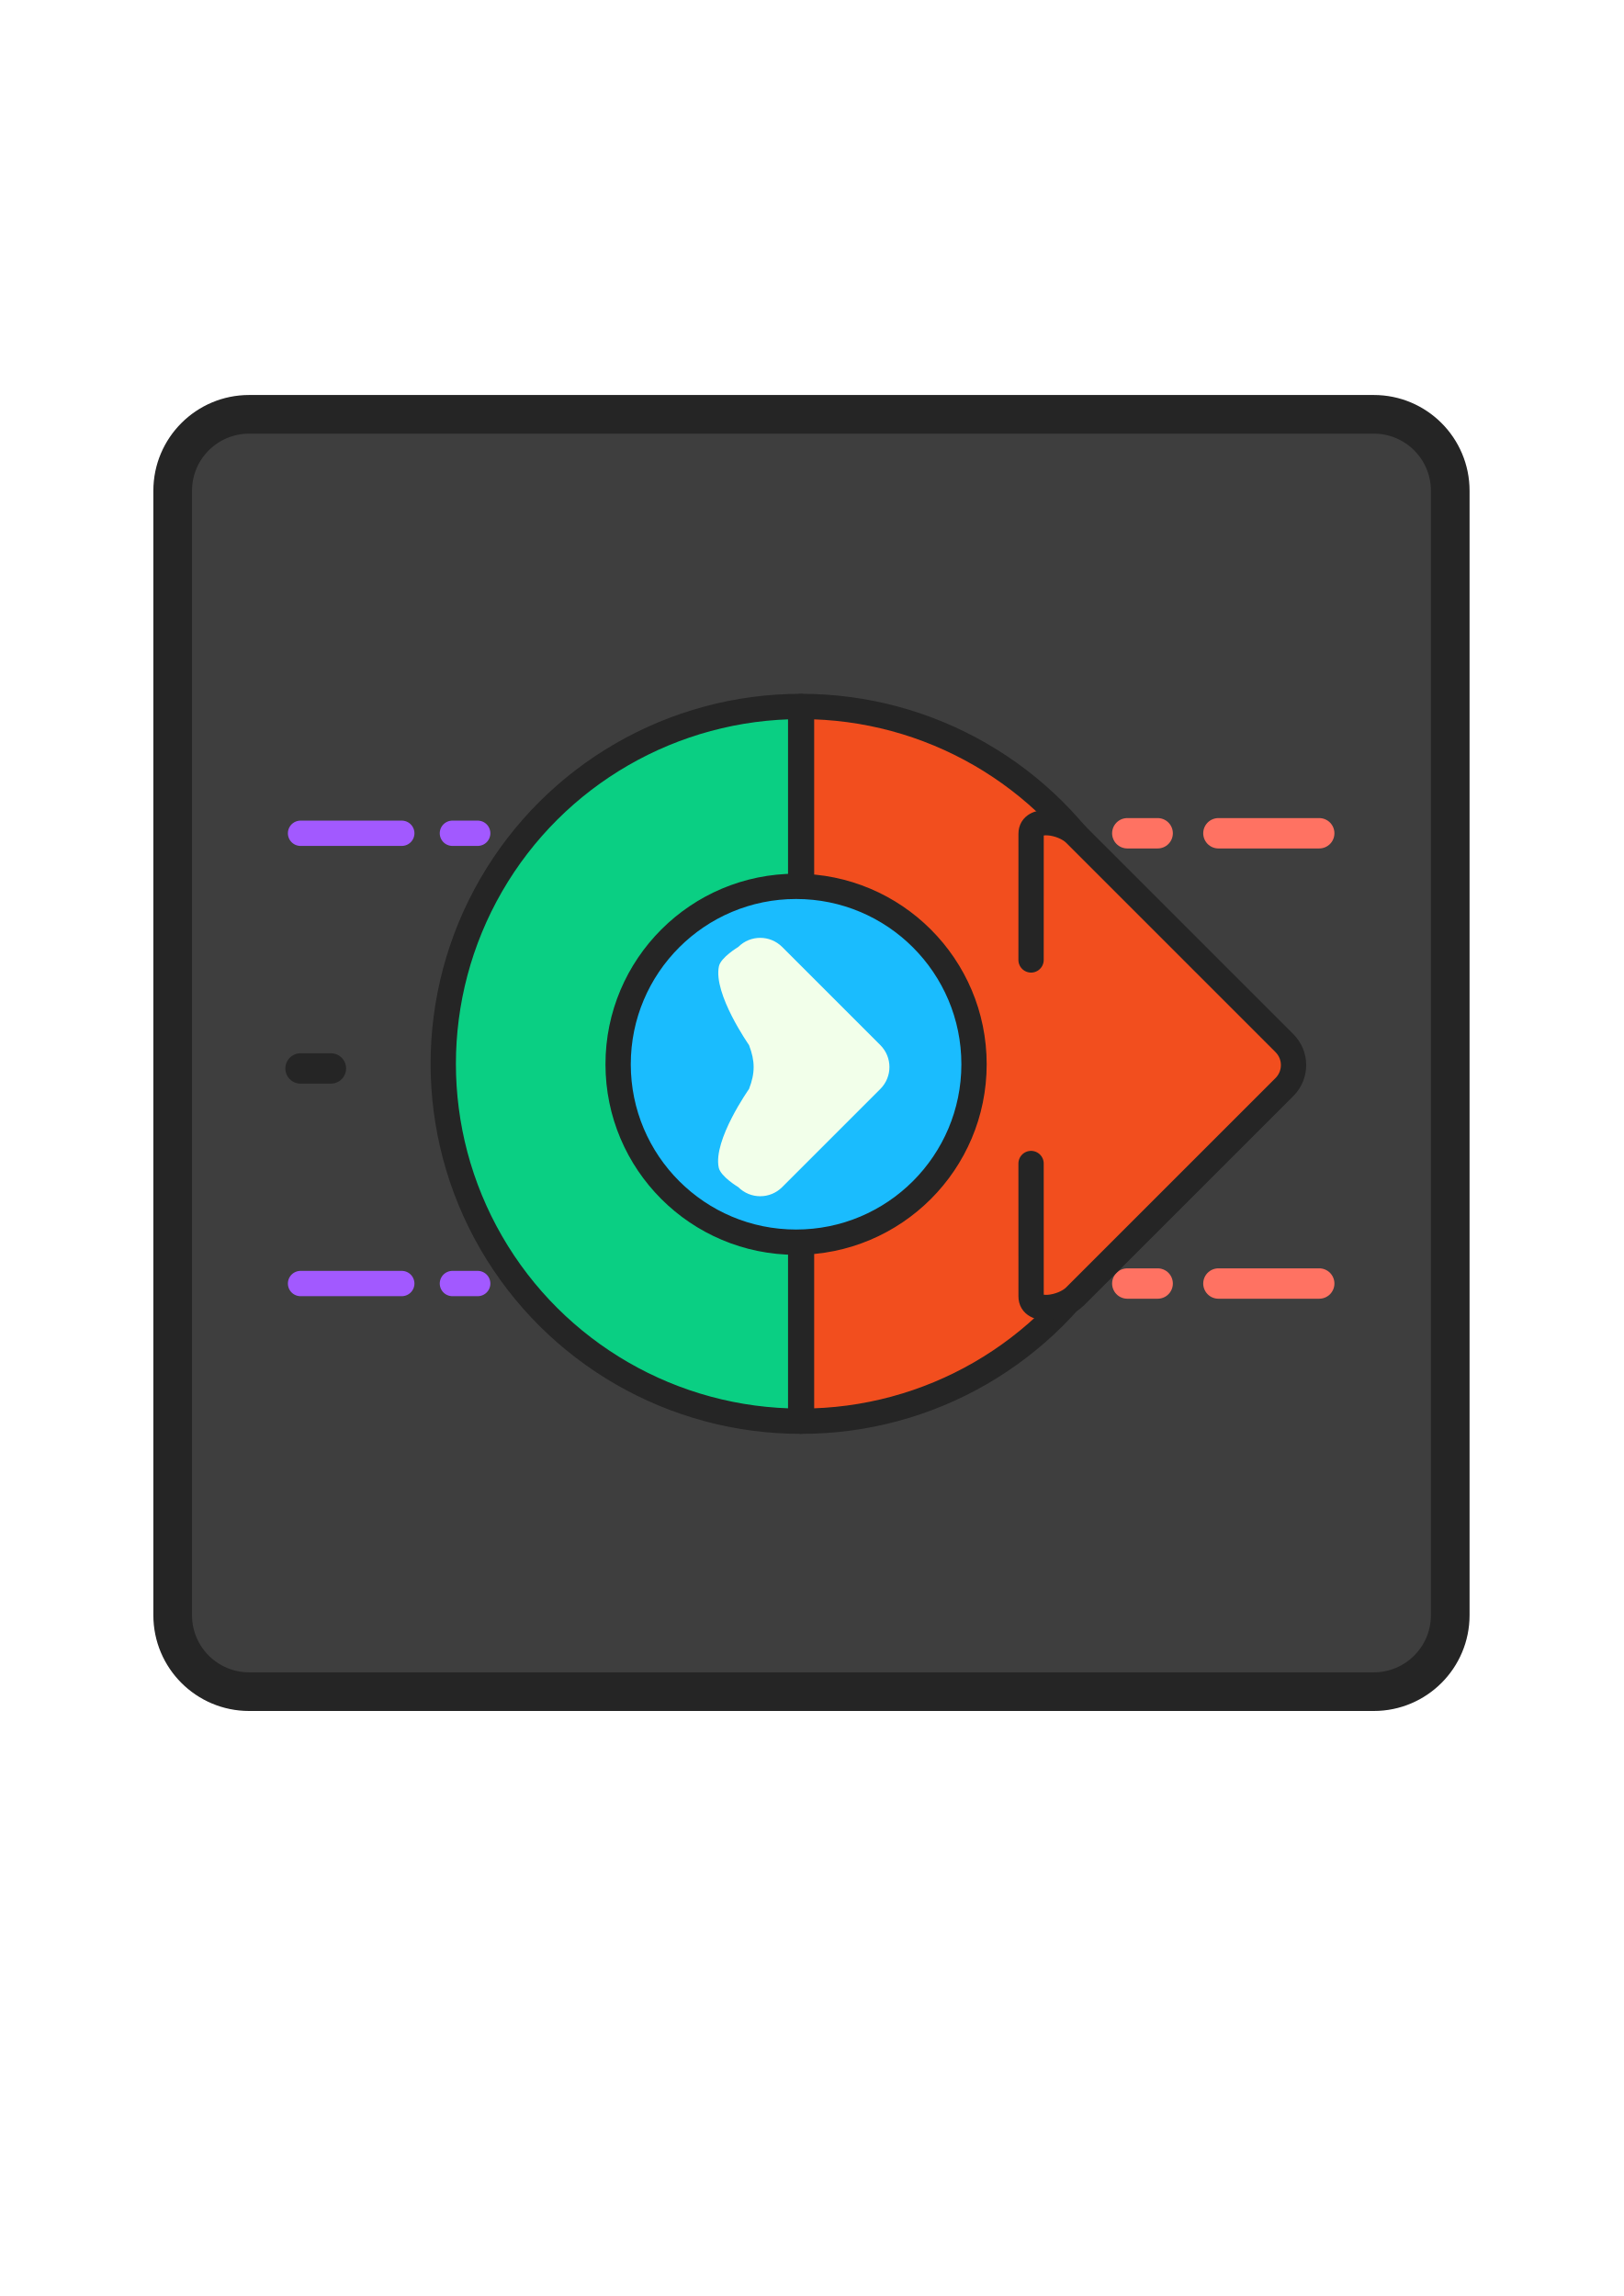
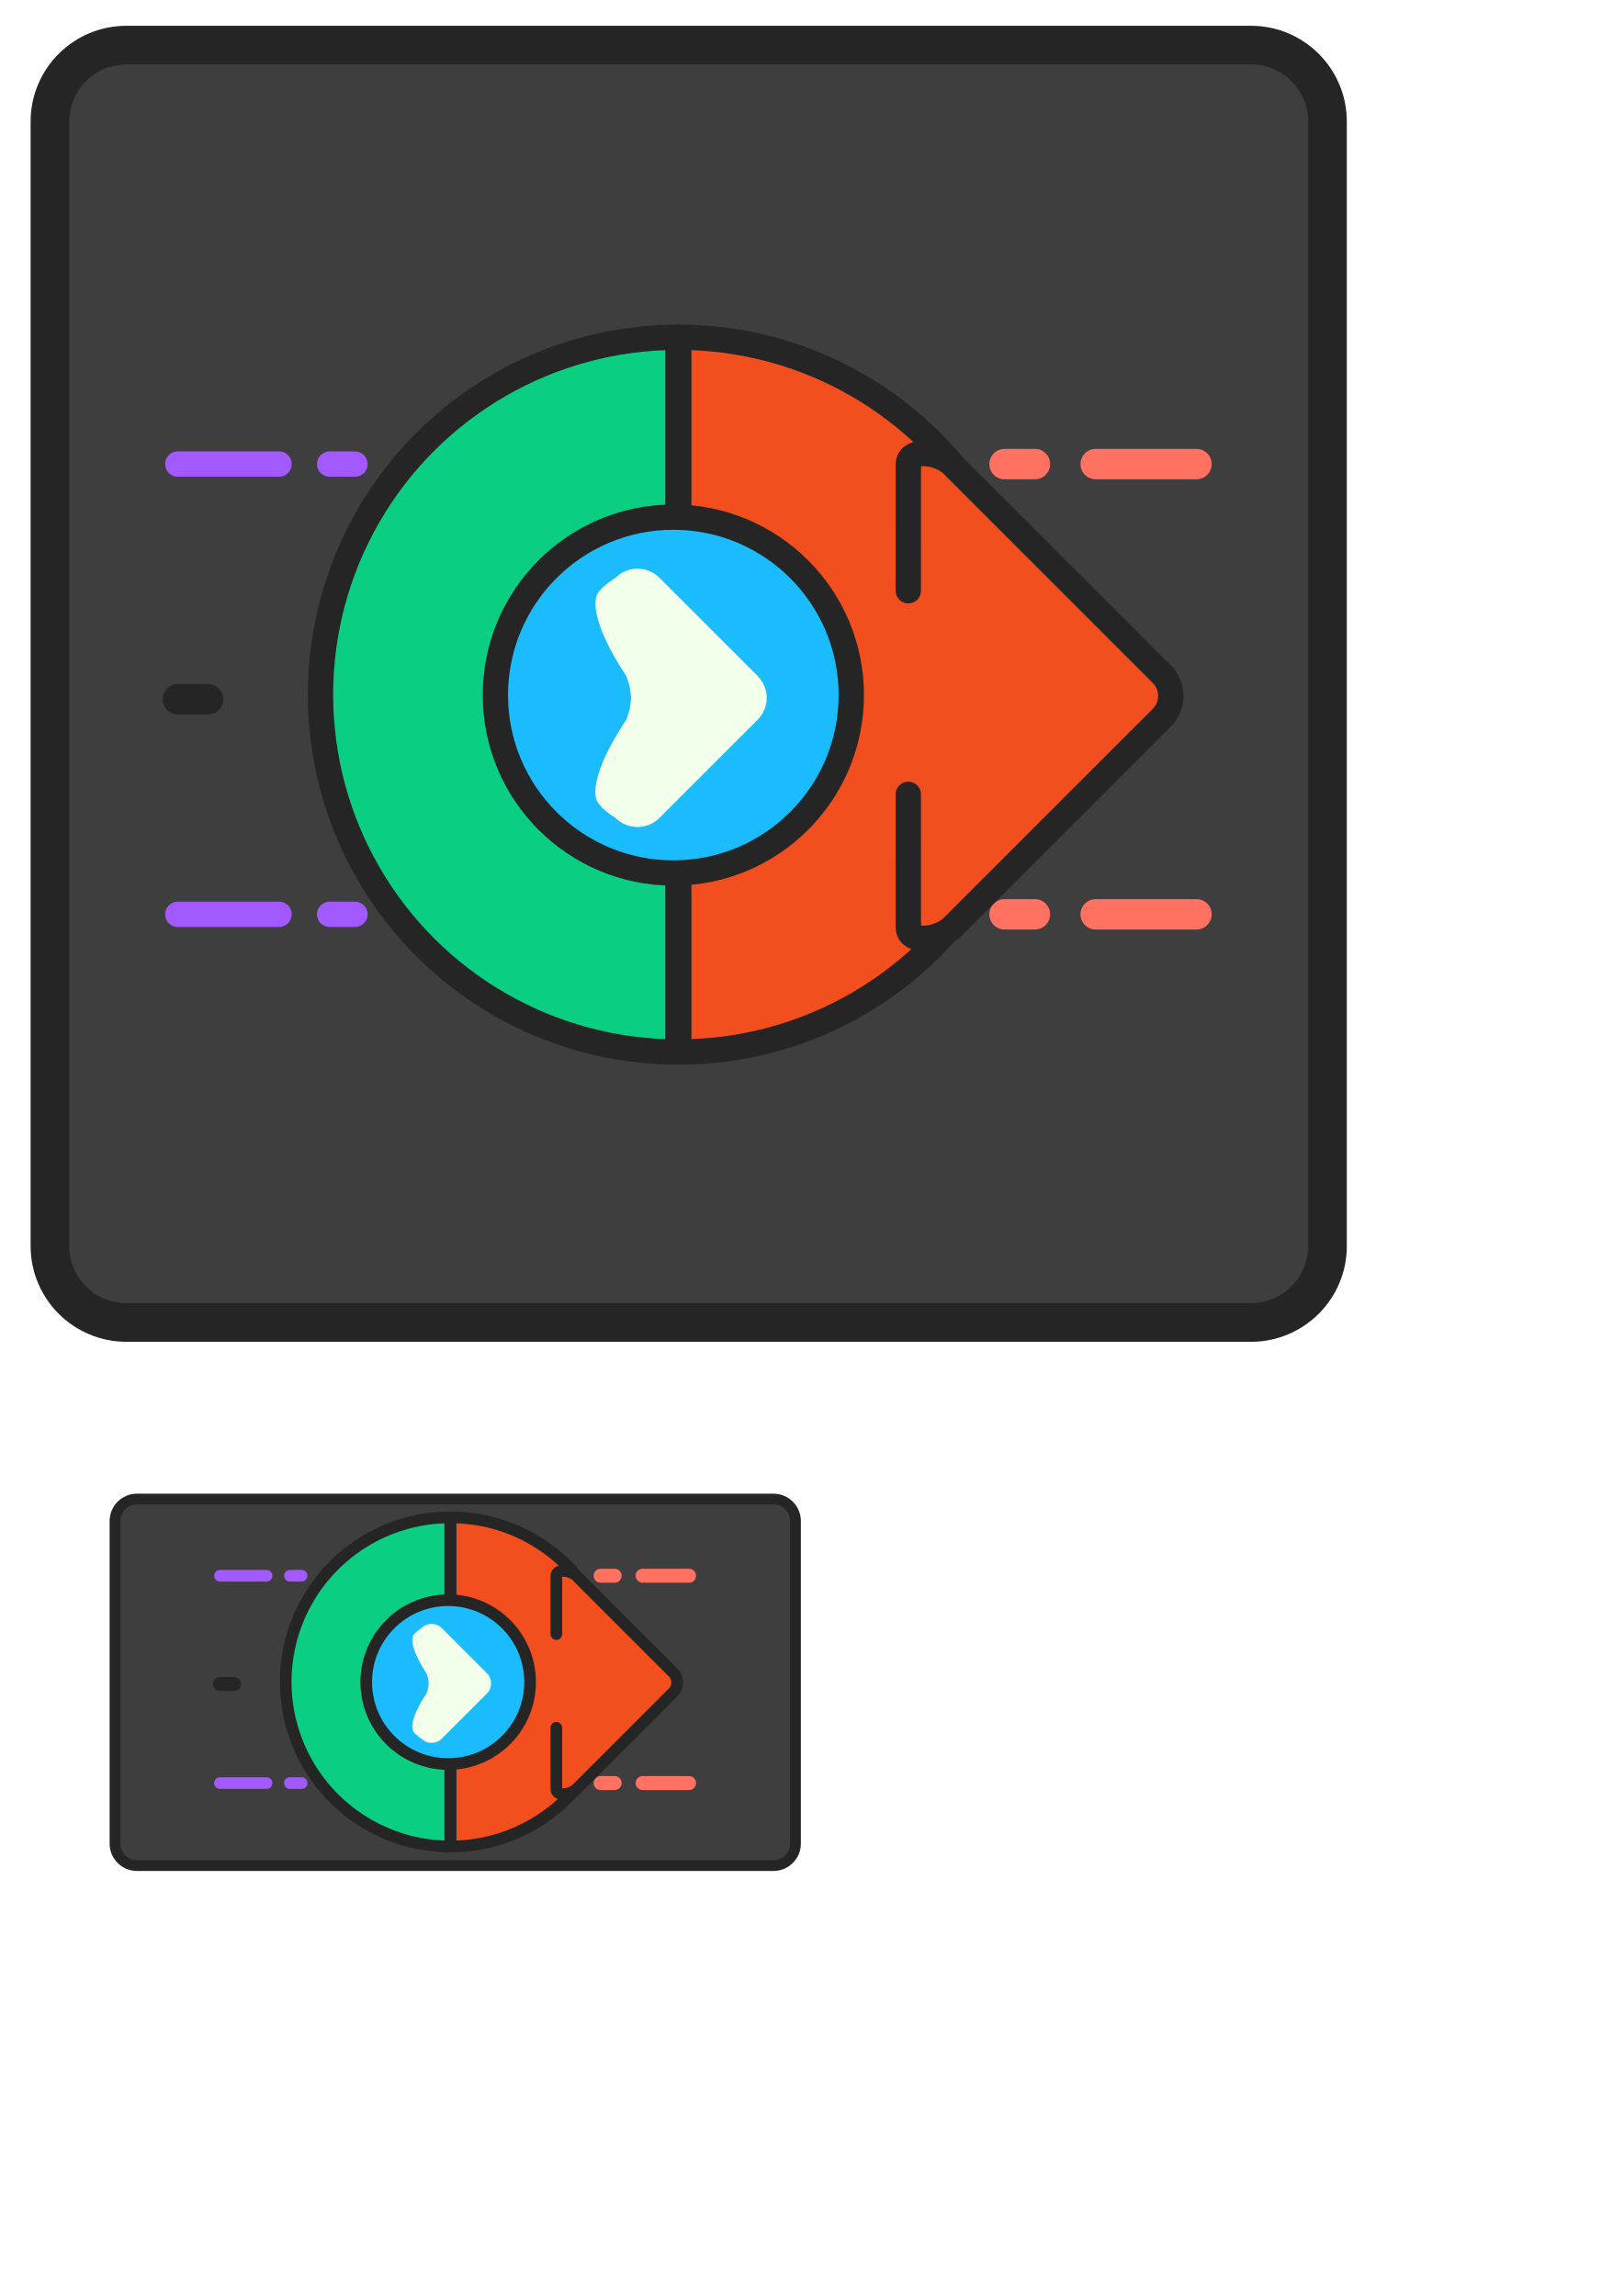
<svg xmlns="http://www.w3.org/2000/svg" width="210mm" height="297mm" viewBox="0 0 210 297" version="1.1" id="svg5" xml:space="preserve">
  <defs id="defs2">
    <style id="style16145">.cls-1{fill-rule:evenodd;}</style>
  </defs>
  <g id="layer1">
-     <g id="g24426">
+     <g id="g24426" transform="translate(-15.875,-47.75729)">
      <rect style="fill:#3e3e3e;fill-opacity:1;stroke:#252525;stroke-width:5;stroke-linecap:round;stroke-linejoin:round;stroke-dasharray:none;stroke-opacity:1" id="rect24332" width="165.231" height="165.231" x="22.334" y="53.594" ry="9.889" />
      <g id="g24406">
        <g id="g24371">
          <path style="fill:#f24e1e;fill-opacity:1;stroke:#252525;stroke-width:3.928;stroke-linecap:round;stroke-linejoin:round;stroke-dasharray:3.928, 11.784;stroke-dashoffset:0;stroke-opacity:1" d="m 38.87,138.209 h 13.208" id="path23903" />
          <g id="g24358">
            <path style="fill:#f24e1e;fill-opacity:1;stroke:#ff7262;stroke-width:3.928;stroke-linecap:round;stroke-linejoin:round;stroke-dasharray:15.712, 7.856, 3.928, 7.856;stroke-dashoffset:0;stroke-opacity:1" d="m 122.23,107.788 h 48.392" id="path23899" />
            <path style="fill:#f24e1e;fill-opacity:1;stroke:#a259ff;stroke-width:3.273;stroke-linecap:round;stroke-linejoin:round;stroke-dasharray:13.094, 6.547, 3.273, 6.547;stroke-dashoffset:0;stroke-opacity:1" d="M 38.87,107.788 H 61.93" id="path23905" />
          </g>
          <g id="g24362">
            <path style="fill:#f24e1e;fill-opacity:1;stroke:#ff7262;stroke-width:3.928;stroke-linecap:round;stroke-linejoin:round;stroke-dasharray:15.712, 7.856, 3.928, 7.856;stroke-dashoffset:0;stroke-opacity:1" d="m 122.23,166.032 h 48.392" id="path23909" />
            <path style="fill:#f24e1e;fill-opacity:1;stroke:#a259ff;stroke-width:3.273;stroke-linecap:round;stroke-linejoin:round;stroke-dasharray:13.094, 6.547, 3.273, 6.547;stroke-dashoffset:0;stroke-opacity:1" d="M 38.87,166.032 H 61.93" id="path23911" />
          </g>
        </g>
        <g id="g24388">
          <path style="fill:#0acf83;fill-opacity:1;stroke:#252525;stroke-width:3.273;stroke-linecap:round;stroke-linejoin:round;stroke-dasharray:none;stroke-opacity:1" id="circle22980" d="m 183.84,-103.555 a 46.227,46.227 0 0 1 -23.114,40.034 46.227,46.227 0 0 1 -46.227,-10e-7 46.227,46.227 0 0 1 -23.114,-40.034 z" transform="rotate(90)" />
          <g id="g24375">
            <path style="fill:#f24e1e;fill-opacity:1;stroke:#252525;stroke-width:3.273;stroke-linecap:round;stroke-linejoin:round;stroke-dasharray:none;stroke-opacity:1" id="path22982" d="m 183.84,103.664 a 46.227,46.227 0 0 1 -23.114,40.034 46.227,46.227 0 0 1 -46.227,0 46.227,46.227 0 0 1 -23.114,-40.034 z" transform="matrix(0,1,1,0,0,0)" />
            <path id="rect23775" style="fill:#f24e1e;fill-opacity:1;stroke:#252525;stroke-width:3.273;stroke-linecap:round;stroke-linejoin:round;stroke-opacity:1" d="m 133.351,124.173 0.005,-16.322 c 6.4e-4,-2.225 4.106,-1.573 5.68,0 l 27.084,27.084 c 1.573,1.573 1.573,4.106 0,5.68 l -27.084,27.084 c -1.573,1.573 -5.679,2.225 -5.68,-1e-5 l -0.005,-17.191" />
          </g>
          <g id="g24379">
            <circle style="fill:#1abcfe;fill-opacity:1;stroke:#252525;stroke-width:3.273;stroke-linecap:round;stroke-linejoin:round;stroke-dasharray:none;stroke-opacity:1" id="circle22824" cx="102.96" cy="137.668" r="23.015" />
            <path id="rect24327" style="fill:#f2ffea;stroke-width:3.273;stroke-linecap:round;stroke-linejoin:round" d="m 101.162,122.494 12.693,12.693 c 1.573,1.573 1.573,4.106 0,5.68 l -12.693,12.693 c -1.573,1.573 -4.106,1.573 -5.68,0 0,0 -2.279,-1.361 -2.526,-2.526 -0.753,-3.553 3.918,-10.167 3.918,-10.167 0.8,-2.076 0.794,-3.601 0,-5.68 0,0 -4.652,-6.635 -3.893,-10.192 0.246,-1.153 2.5,-2.5 2.5,-2.5 1.573,-1.573 4.106,-1.573 5.68,0 z" />
          </g>
        </g>
      </g>
    </g>
+     <g id="g24568">
+       <rect style="fill:#3e3e3e;fill-opacity:1;stroke:#252525;stroke-width:1.394;stroke-linecap:round;stroke-linejoin:round;stroke-dasharray:none;stroke-opacity:1" id="rect24456" width="88.006" height="47.406" x="14.875" y="193.915" ry="2.837" />
+       <g id="g24490" transform="matrix(0.4604428,0,0,0.4604428,10.55431,154.2005)">
+         <g id="g24472">
+           <path style="fill:#f24e1e;fill-opacity:1;stroke:#252525;stroke-width:3.928;stroke-linecap:round;stroke-linejoin:round;stroke-dasharray:3.928, 11.784;stroke-dashoffset:0;stroke-opacity:1" d="m 38.87,138.209 h 13.208" id="path24458" />
+           <g id="g24464">
+             <path style="fill:#f24e1e;fill-opacity:1;stroke:#ff7262;stroke-width:3.928;stroke-linecap:round;stroke-linejoin:round;stroke-dasharray:15.712, 7.856, 3.928, 7.856;stroke-dashoffset:0;stroke-opacity:1" d="m 122.23,107.788 h 48.392" id="path24460" />
+             <path style="fill:#f24e1e;fill-opacity:1;stroke:#a259ff;stroke-width:3.273;stroke-linecap:round;stroke-linejoin:round;stroke-dasharray:13.094, 6.547, 3.273, 6.547;stroke-dashoffset:0;stroke-opacity:1" d="M 38.87,107.788 H 61.93" id="path24462" />
+           </g>
+           <g id="g24470">
+             <path style="fill:#f24e1e;fill-opacity:1;stroke:#ff7262;stroke-width:3.928;stroke-linecap:round;stroke-linejoin:round;stroke-dasharray:15.712, 7.856, 3.928, 7.856;stroke-dashoffset:0;stroke-opacity:1" d="m 122.23,166.032 h 48.392" id="path24466" />
+             <path style="fill:#f24e1e;fill-opacity:1;stroke:#a259ff;stroke-width:3.273;stroke-linecap:round;stroke-linejoin:round;stroke-dasharray:13.094, 6.547, 3.273, 6.547;stroke-dashoffset:0;stroke-opacity:1" d="M 38.87,166.032 H 61.93" id="path24468" />
+           </g>
+         </g>
+         <g id="g24488">
+           <path style="fill:#0acf83;fill-opacity:1;stroke:#252525;stroke-width:3.273;stroke-linecap:round;stroke-linejoin:round;stroke-dasharray:none;stroke-opacity:1" id="path24474" d="m 183.84,-103.555 a 46.227,46.227 0 0 1 -23.114,40.034 46.227,46.227 0 0 1 -46.227,-10e-7 46.227,46.227 0 0 1 -23.114,-40.034 z" transform="rotate(90)" />
+           <g id="g24480">
+             <path style="fill:#f24e1e;fill-opacity:1;stroke:#252525;stroke-width:3.273;stroke-linecap:round;stroke-linejoin:round;stroke-dasharray:none;stroke-opacity:1" id="path24476" d="m 183.84,103.664 a 46.227,46.227 0 0 1 -23.114,40.034 46.227,46.227 0 0 1 -46.227,0 46.227,46.227 0 0 1 -23.114,-40.034 z" transform="matrix(0,1,1,0,0,0)" />
+             <path id="path24478" style="fill:#f24e1e;fill-opacity:1;stroke:#252525;stroke-width:3.273;stroke-linecap:round;stroke-linejoin:round;stroke-opacity:1" d="m 133.351,124.173 0.005,-16.322 c 6.4e-4,-2.225 4.106,-1.573 5.68,0 l 27.084,27.084 c 1.573,1.573 1.573,4.106 0,5.68 l -27.084,27.084 c -1.573,1.573 -5.679,2.225 -5.68,-1e-5 l -0.005,-17.191" />
+           </g>
+           <g id="g24486">
+             <circle style="fill:#1abcfe;fill-opacity:1;stroke:#252525;stroke-width:3.273;stroke-linecap:round;stroke-linejoin:round;stroke-dasharray:none;stroke-opacity:1" id="circle24482" cx="102.96" cy="137.668" r="23.015" />
+             <path id="path24484" style="fill:#f2ffea;stroke-width:3.273;stroke-linecap:round;stroke-linejoin:round" d="m 101.162,122.494 12.693,12.693 c 1.573,1.573 1.573,4.106 0,5.68 l -12.693,12.693 c -1.573,1.573 -4.106,1.573 -5.68,0 0,0 -2.279,-1.361 -2.526,-2.526 -0.753,-3.553 3.918,-10.167 3.918,-10.167 0.8,-2.076 0.794,-3.601 0,-5.68 0,0 -4.652,-6.635 -3.893,-10.192 0.246,-1.153 2.5,-2.5 2.5,-2.5 1.573,-1.573 4.106,-1.573 5.68,0 z" />
+           </g>
+         </g>
+       </g>
+     </g>
  </g>
</svg>
